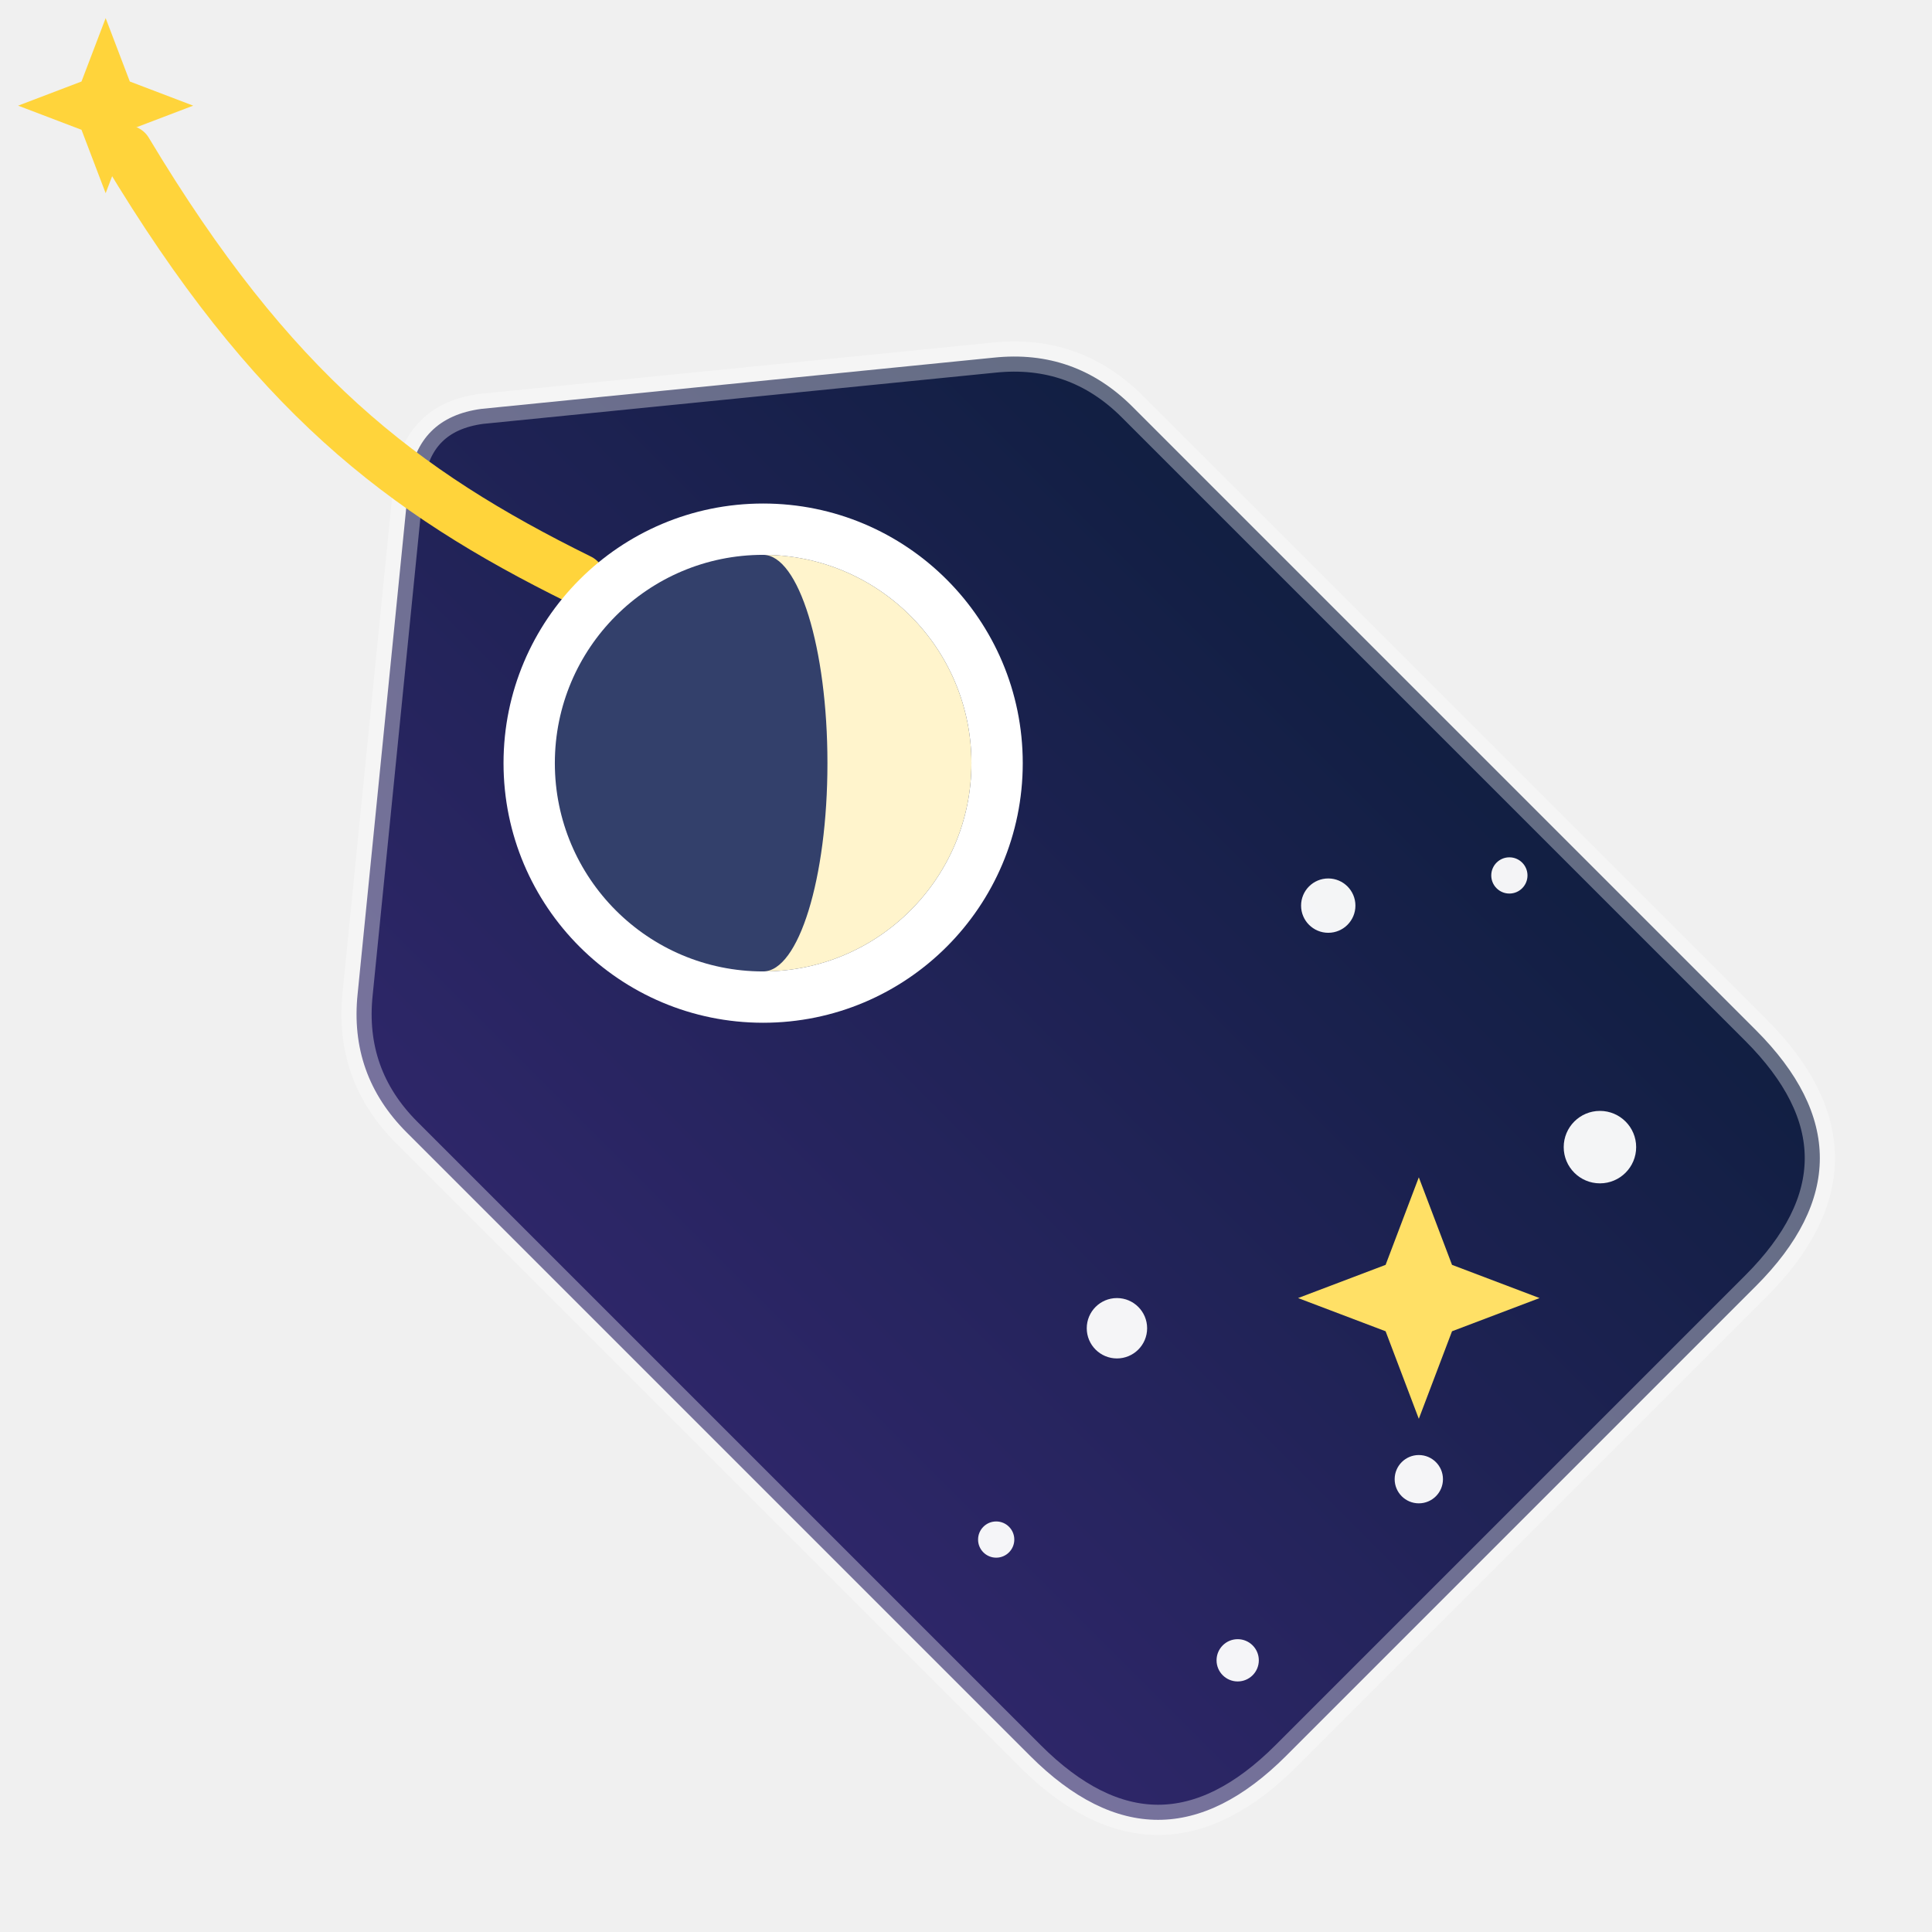
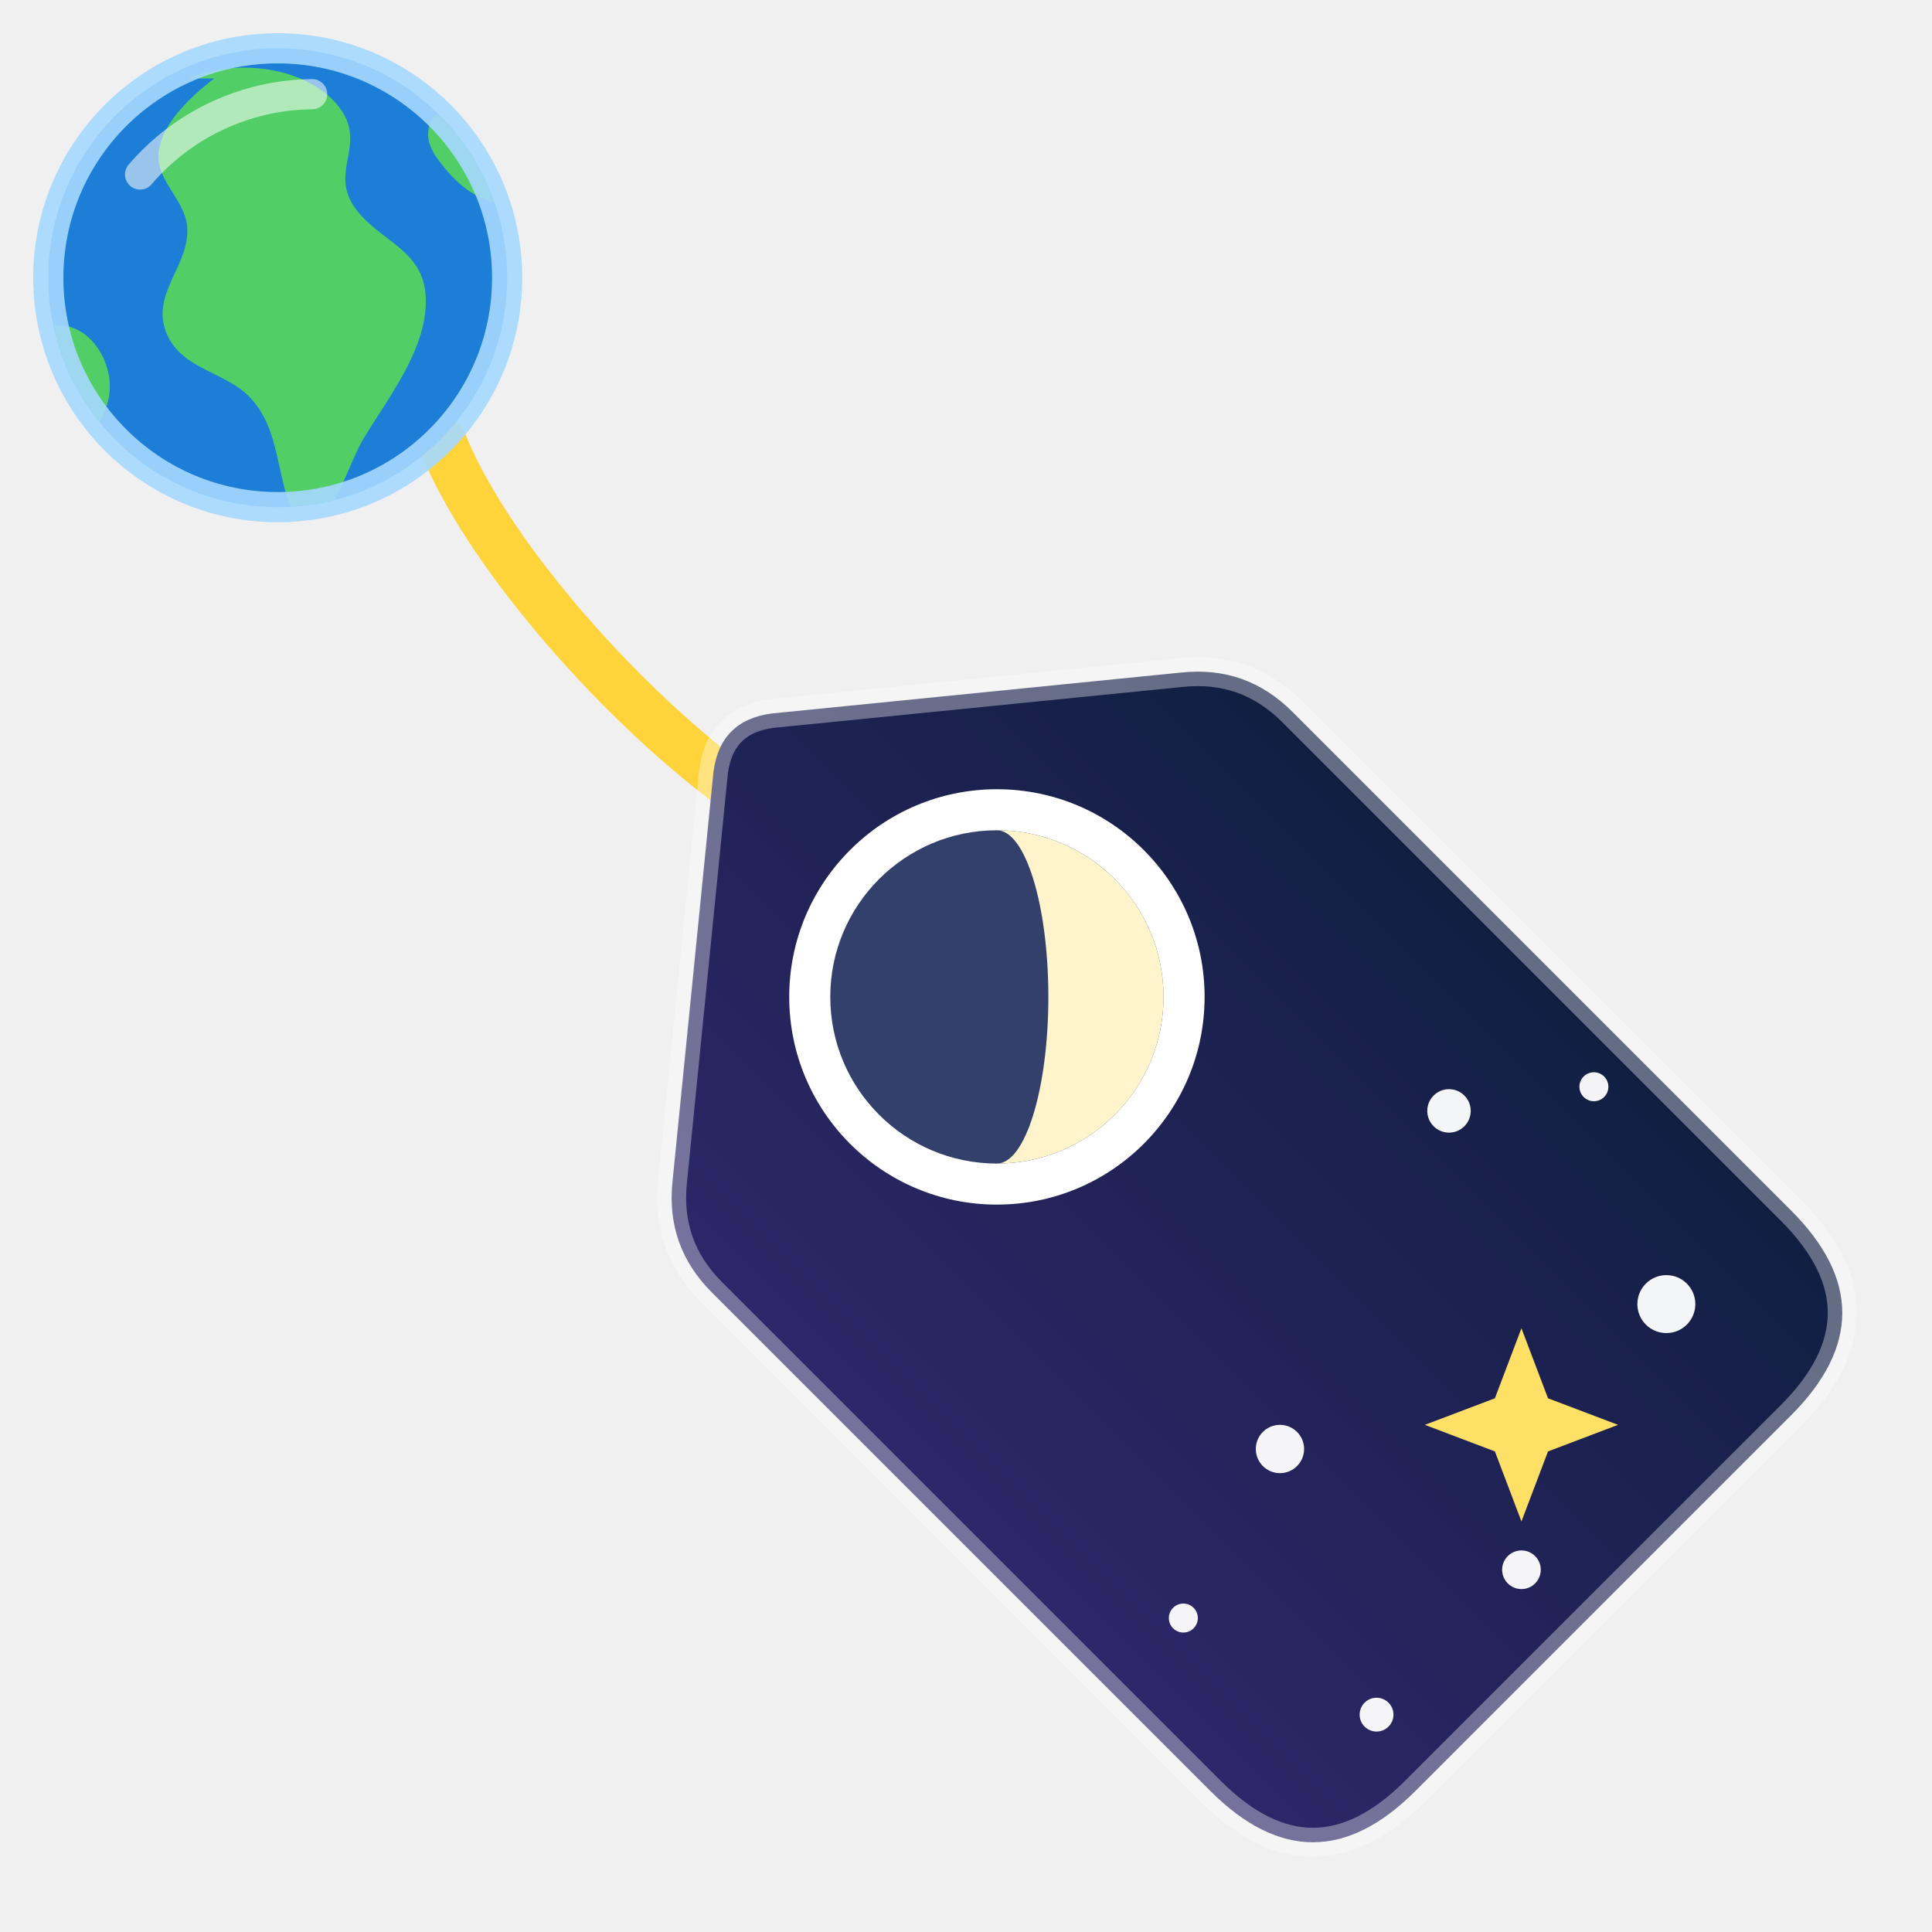
<svg xmlns="http://www.w3.org/2000/svg" viewBox="0 0 64 64" width="64" height="64" role="img" aria-label="is.gratis">
  <defs>
    <linearGradient id="isg-static-sky" gradientUnits="userSpaceOnUse" x1="0" y1="8" x2="0" y2="64">
      <stop offset="0" stop-color="#0b1d3a" />
      <stop offset="1" stop-color="#3b2a7a" />
    </linearGradient>
    <clipPath id="isg-static-clip">
      <path d="M7.6 30.3 L18.4 17.1 Q20.1 15 22.8 15 H52 Q58 15 58 21 V43 Q58 49 52 49 H22.8 Q20.1 49 18.4 46.9 L7.6 33.7 Q6.3 32 7.6 30.3 Z" transform="rotate(45 32 32)" />
    </clipPath>
  </defs>
-   <path d="M7.6 30.3 L18.4 17.1 Q20.1 15 22.8 15 H52 Q58 15 58 21 V43 Q58 49 52 49 H22.8 Q20.1 49 18.4 46.9 L7.6 33.7 Q6.3 32 7.6 30.3 Z" transform="rotate(45 32 32)" fill="url(#isg-static-sky)" stroke="#ffffff" stroke-opacity="0.35" stroke-width="1" />
-   <g clip-path="url(#isg-static-clip)">
-     <circle cx="44" cy="30" r="0.9" fill="#fff" fill-opacity="0.95" />
-     <circle cx="53" cy="38" r="1.2" fill="#fff" fill-opacity="0.95" />
-     <circle cx="37" cy="44" r="1" fill="#fff" fill-opacity="0.95" />
-     <circle cx="47" cy="49" r="0.8" fill="#fff" fill-opacity="0.95" />
-     <circle cx="56" cy="52" r="1.1" fill="#fff" fill-opacity="0.95" />
-     <circle cx="41" cy="55" r="0.7" fill="#fff" fill-opacity="0.95" />
-     <circle cx="50" cy="29" r="0.6" fill="#fff" fill-opacity="0.95" />
-     <circle cx="33" cy="51" r="0.6" fill="#fff" fill-opacity="0.95" />
-     <circle cx="58" cy="45" r="0.7" fill="#fff" fill-opacity="0.95" />
-     <path d="M47 39 L48.1 41.9 L51 43 L48.1 44.1 L47 47 L45.9 44.1 L43 43 L45.9 41.9 Z" fill="#ffe066" />
+   <path d="M28.16 28.16 C 24.16 27.16, 16.67 19.67, 14.67 14.67" fill="none" stroke="#ffd43b" stroke-width="1.6" stroke-linecap="round" />
+   <g>
+     <clipPath id="isg-static-earth">
+       <circle cx="9.2" cy="9.2" r="7.6" />
+     </clipPath>
+     <circle cx="9.2" cy="9.2" r="7.6" fill="#1c7ed6" />
+     <g clip-path="url(#isg-static-earth)" fill="#51cf66">
+       <path d="M6.2 2.6 c2 -0.8 4.4 -0.2 5.2 1.2 c0.6 1.1 -0.4 1.9 0.3 3 c0.8 1.2 2.3 1.4 2.4 3 c0.1 1.7 -1.2 3.3 -2.1 4.8 c-0.6 1.1 -0.9 2.6 -2 2.9 c-0.9 -1.3 -0.6 -3 -1.6 -4.2 c-0.8 -1 -2.4 -1 -2.9 -2.3 c-0.5 -1.3 0.8 -2.2 0.7 -3.5 c-0.1 -1 -1.2 -1.6 -0.9 -2.7 c0.2 -0.8 1 -1.6 1.8 -2.2z" />
+       <path d="M14.4 3.8 c1.4 0.4 2.6 1.6 2.6 3 c-1 0 -1.8 -0.6 -2.4 -1.4 c-0.4 -0.5 -0.6 -1 -0.2 -1.6z" />
+       <path d="M1.6 10.8 c1 -0.2 1.8 0.6 2 1.6 c0.2 1 -0.4 2 -1.2 2.4 c-0.6 -1 -1 -2.4 -0.8 -4z" />
+     </g>
+     <circle cx="9.2" cy="9.2" r="7.6" fill="none" stroke="#a5d8ff" stroke-width="1" stroke-opacity="0.9" />
+     <path d="M4.64 5.78 a7.6 7.6 0 0 1 5.7 -2.66" fill="none" stroke="#ffffff" stroke-opacity="0.55" stroke-width="1" stroke-linecap="round" />
  </g>
-   <path d="M19.2 19.2 C 13.28 16.28, 9 13, 4.2 5" fill="none" stroke="#ffd43b" stroke-width="1.7" stroke-linecap="round" />
-   <path d="M3.5 0.6 L4.3 2.7 L6.4 3.5 L4.3 4.3 L3.5 6.4 L2.7 4.3 L0.6 3.5 L2.7 2.7 Z" fill="#ffd43b" />
-   <circle cx="25.28" cy="25.28" r="8.6" fill="#ffffff" />
-   <circle cx="25.28" cy="25.28" r="6.9" fill="#33406b" />
-   <path d="M25.28 18.38 A6.9 6.9 0 0 1 25.28 32.18 A2.13 6.9 0 0 0 25.28 18.38 Z" fill="#fff4cc" />
+   <g transform="translate(12.8 12.8) scale(0.8)">
+     <path d="M7.6 30.3 L18.4 17.1 Q20.1 15 22.8 15 H52 Q58 15 58 21 V43 Q58 49 52 49 H22.8 Q20.1 49 18.4 46.9 L7.6 33.7 Q6.3 32 7.6 30.3 Z" transform="rotate(45 32 32)" fill="url(#isg-static-sky)" stroke="#ffffff" stroke-opacity="0.35" stroke-width="1.2" />
+     <g clip-path="url(#isg-static-clip)">
+       <circle cx="44" cy="30" r="0.9" fill="#fff" fill-opacity="0.95" />
+       <circle cx="53" cy="38" r="1.2" fill="#fff" fill-opacity="0.95" />
+       <circle cx="37" cy="44" r="1" fill="#fff" fill-opacity="0.95" />
+       <circle cx="47" cy="49" r="0.8" fill="#fff" fill-opacity="0.95" />
+       <circle cx="56" cy="52" r="1.1" fill="#fff" fill-opacity="0.95" />
+       <circle cx="41" cy="55" r="0.7" fill="#fff" fill-opacity="0.95" />
+       <circle cx="50" cy="29" r="0.6" fill="#fff" fill-opacity="0.95" />
+       <circle cx="33" cy="51" r="0.6" fill="#fff" fill-opacity="0.95" />
+       <circle cx="58" cy="45" r="0.7" fill="#fff" fill-opacity="0.95" />
+       <path d="M47 39 L48.1 41.9 L51 43 L48.1 44.1 L47 47 L45.9 44.1 L43 43 L45.9 41.9 Z" fill="#ffe066" />
+     </g>
+     <circle cx="25.28" cy="25.28" r="8.6" fill="#ffffff" />
+     <circle cx="25.28" cy="25.28" r="6.9" fill="#33406b" />
+     <path d="M25.28 18.38 A6.9 6.9 0 0 1 25.28 32.18 A2.13 6.9 0 0 0 25.28 18.38 Z" fill="#fff4cc" />
+   </g>
</svg>
